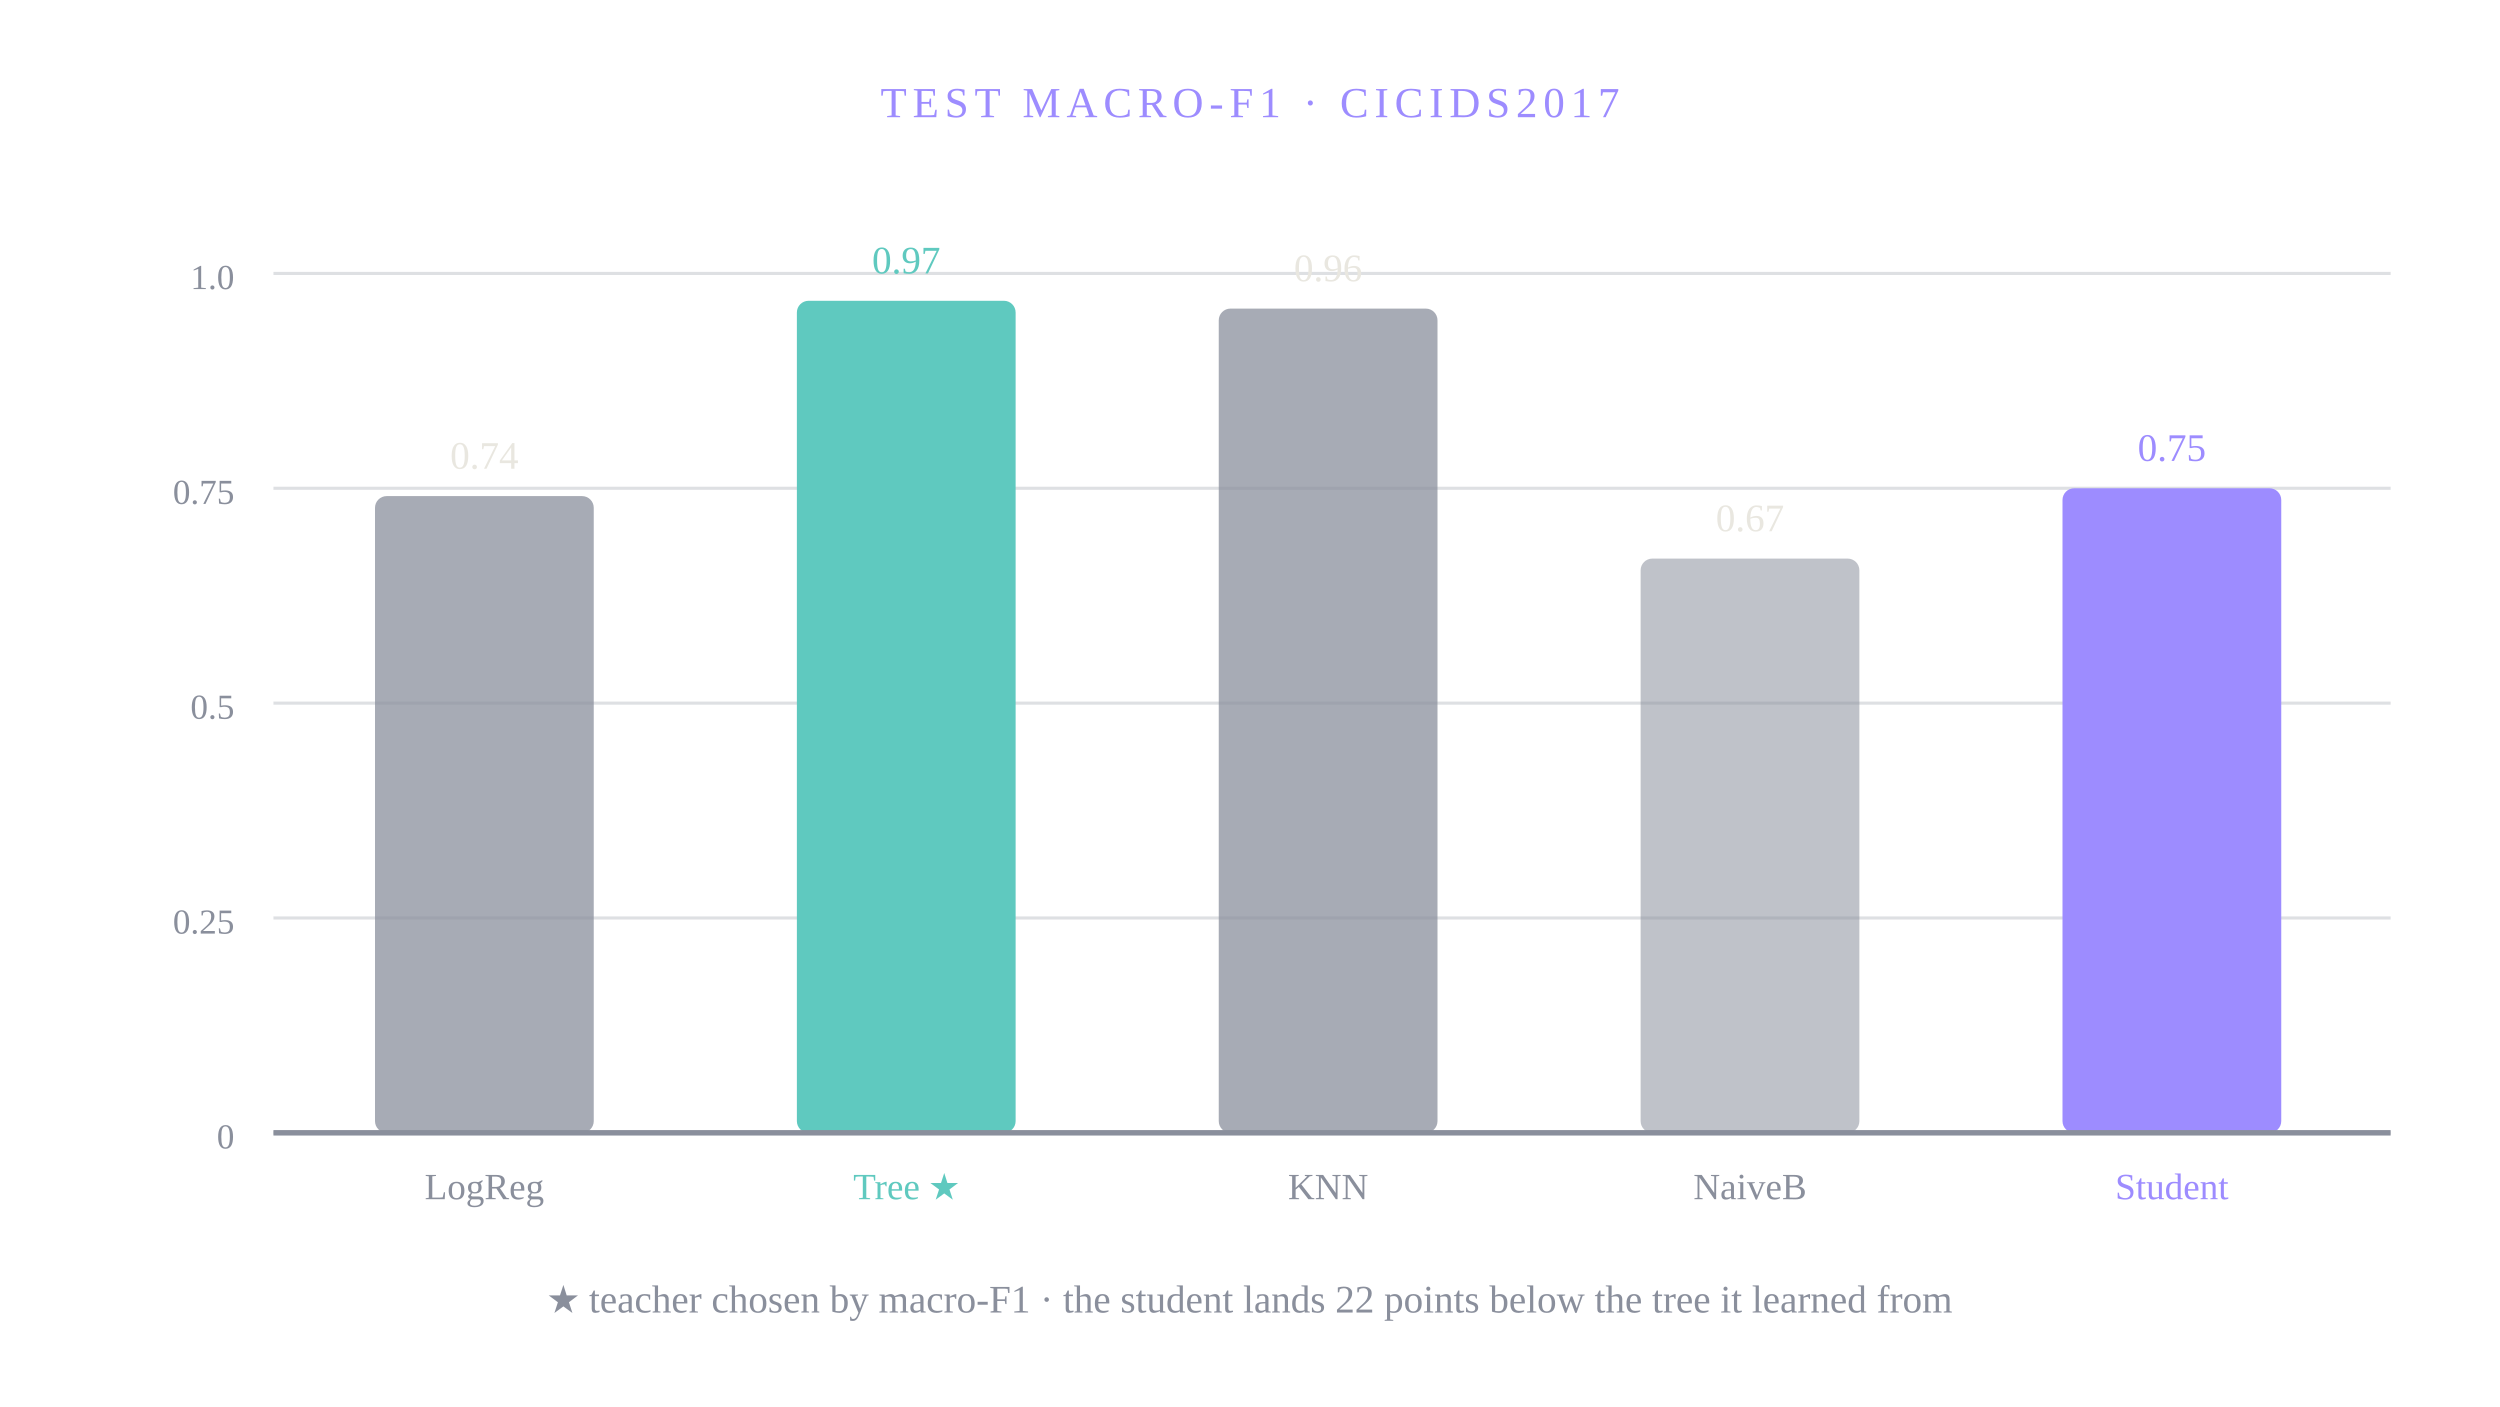
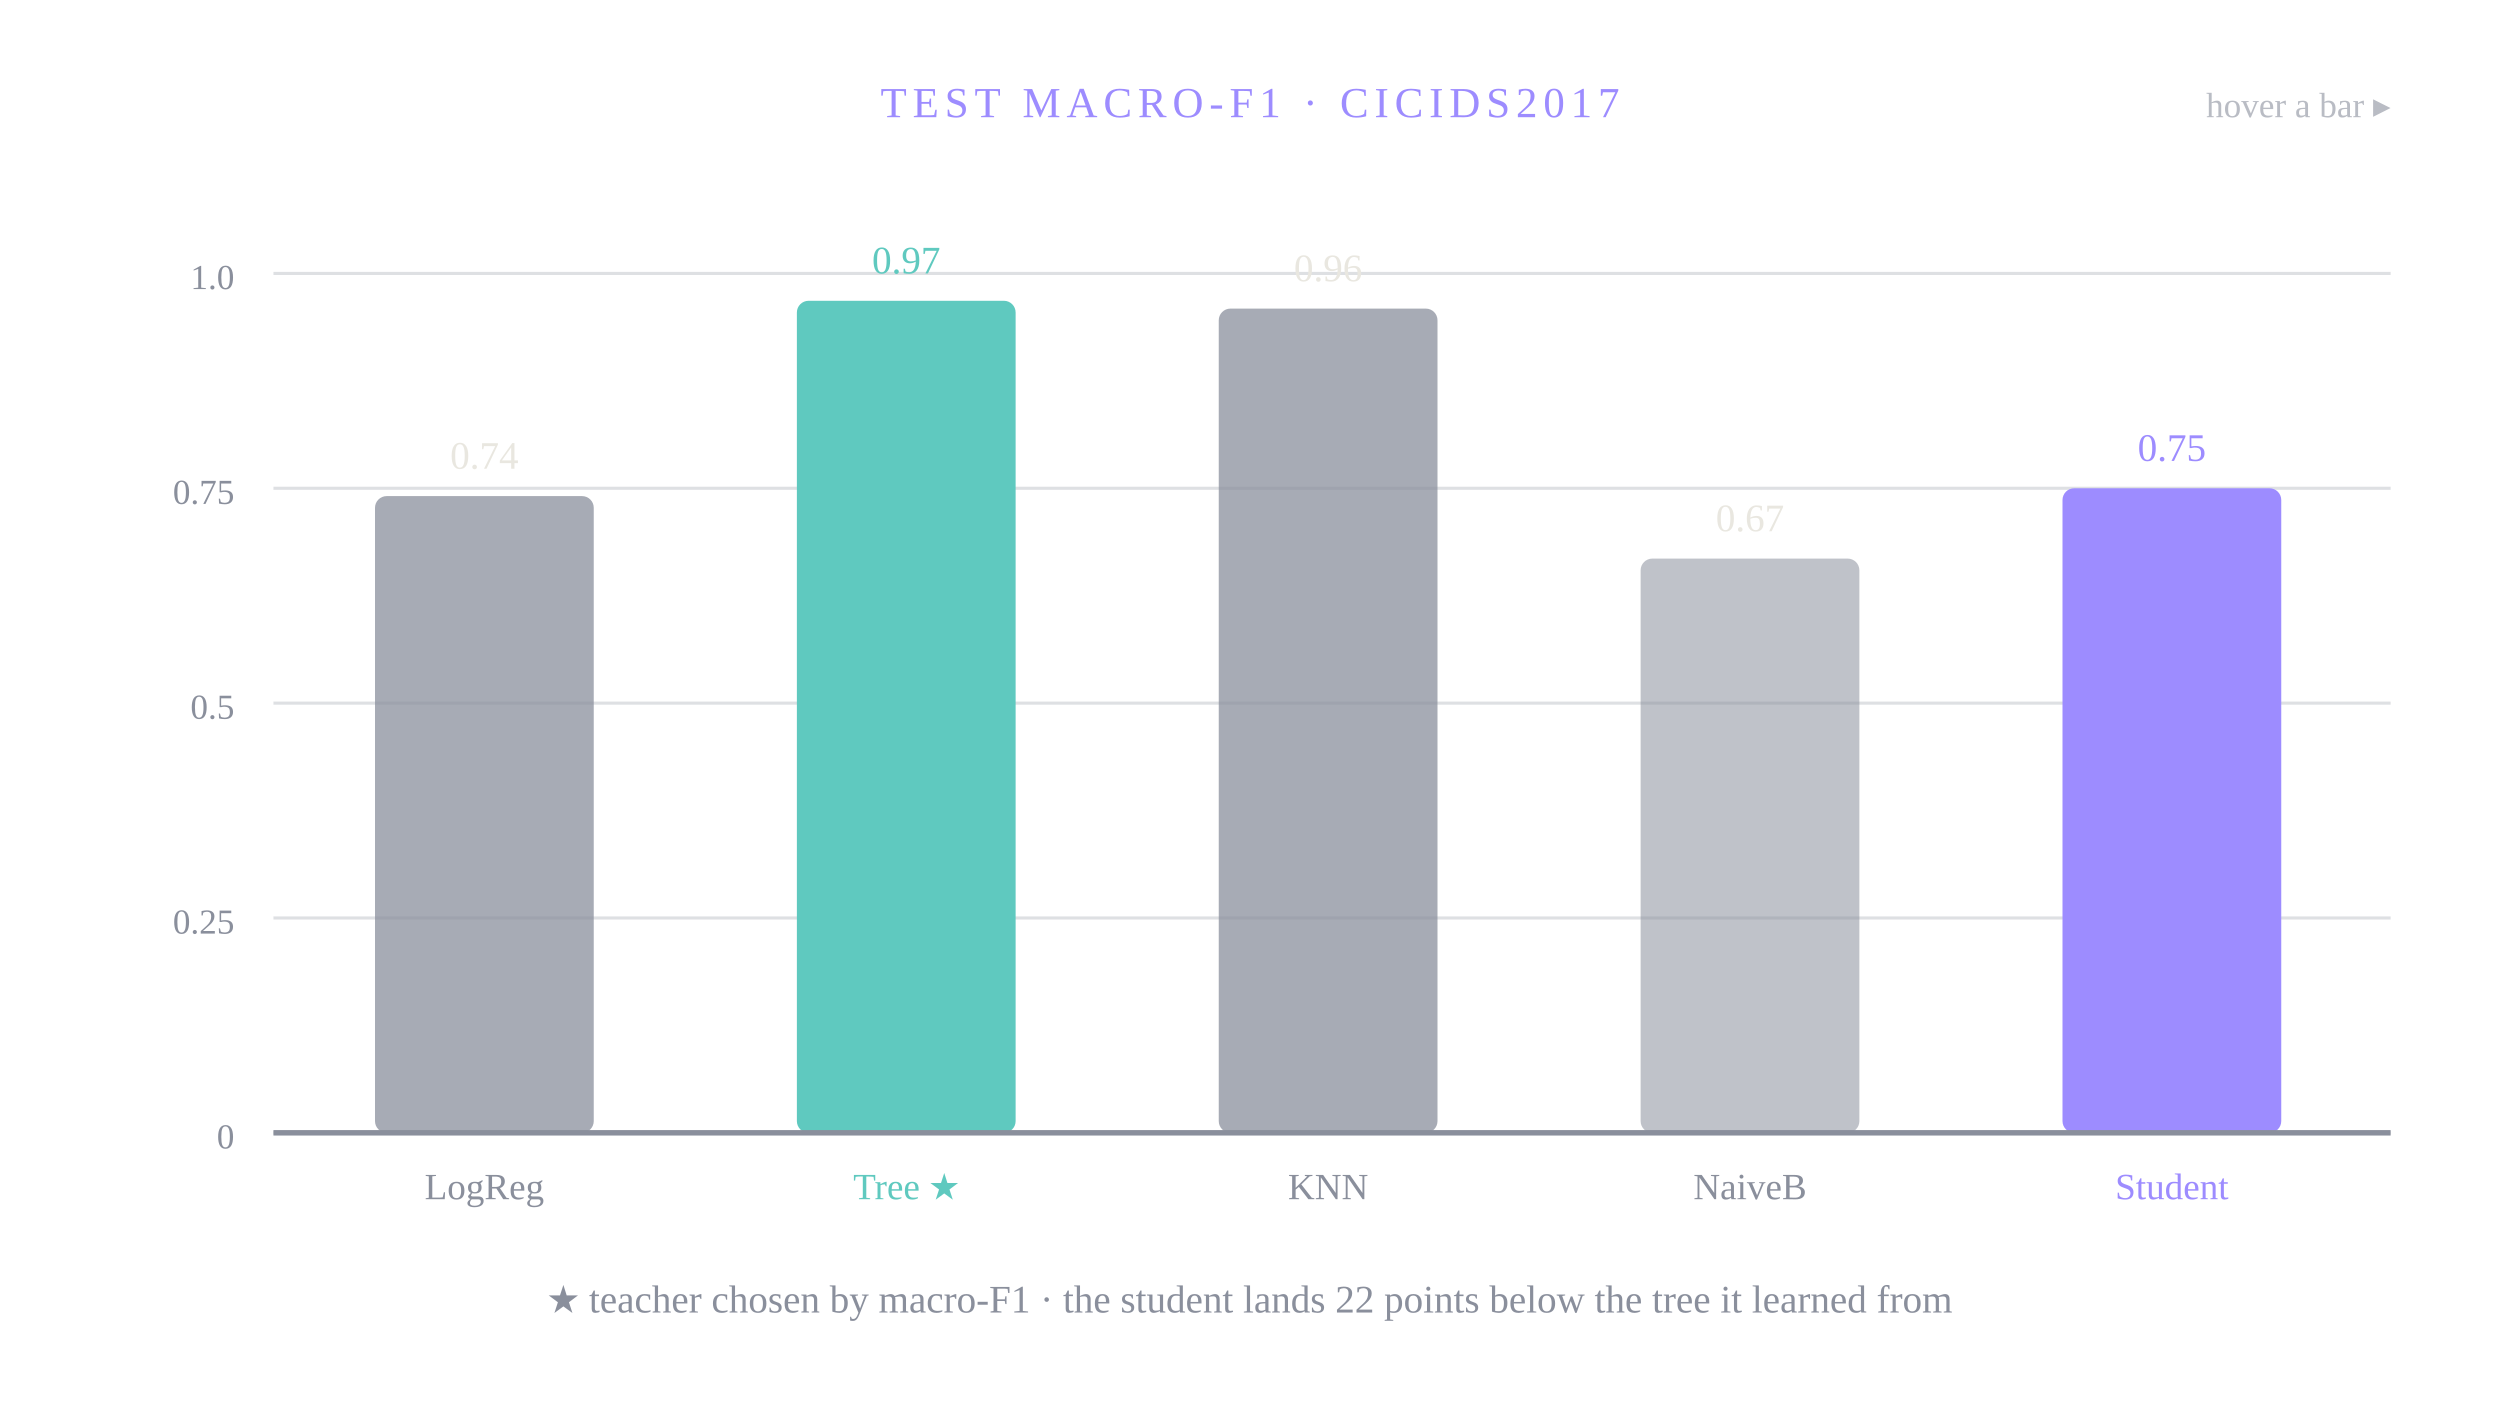
<svg xmlns="http://www.w3.org/2000/svg" viewBox="0 0 640 360" role="img" aria-labelledby="anom-r-title anom-r-desc">
  <style>
    @keyframes anom-r-grow { from { transform: scaleY(0); } to { transform: scaleY(1); } }
    @keyframes anom-r-fade { from { opacity: 0; } to { opacity: 1; } }
    .anom-r-bar { animation: anom-r-grow 1.1s ease-out both; transform-origin: bottom; transform-box: fill-box; }
    .anom-r-b2 { animation-delay: 0.15s; } .anom-r-b3 { animation-delay: 0.3s; }
    .anom-r-b4 { animation-delay: 0.45s; } .anom-r-b5 { animation-delay: 0.6s; }
    .anom-r-val { animation: anom-r-fade 0.6s ease-out both; animation-delay: 1.0s; }
+     /* interactive (zero-JS): hover or keyboard-focus a bar to isolate it */
+     .anom-r-col { cursor: pointer; transition: opacity .2s ease; }
+     .anom-r-col:focus { outline: none; }
+     .anom-r-hit { fill: transparent; }
+     svg:hover .anom-r-col:not(:hover),
+     svg:focus-within .anom-r-col:not(:focus-within) { opacity: .35; }
+     .anom-r-col:hover .anom-r-rect,
+     .anom-r-col:focus-within .anom-r-rect { stroke: var(--color-ink, #e9e7e0); stroke-width: 1.5; }
+     .anom-r-note { opacity: 0; transition: opacity .18s ease; }
+     .anom-r-col:hover .anom-r-note,
+     .anom-r-col:focus-within .anom-r-note { opacity: 1; }
+     .anom-r-hint { opacity: .6; }
+     svg:hover .anom-r-hint,
+     svg:focus-within .anom-r-hint { opacity: 0; transition: opacity .2s ease; }
    @media (prefers-reduced-motion: reduce) { * { animation: none !important; } .anom-r-bar { transform: none; } .anom-r-val { opacity: 1; } }
  </style>
  <g style="font-family: var(--font-mono, 'IBM Plex Mono', ui-monospace, monospace)" fill="var(--color-ink, #e9e7e0)" font-size="12">
    <text x="320" y="30" text-anchor="middle" font-size="11" letter-spacing="1.5" fill="var(--color-q1, #9d8cff)">TEST MACRO-F1 · CICIDS2017</text>
+     <text class="anom-r-hint" x="612" y="30" text-anchor="end" font-size="9" fill="var(--color-muted, #8a8f9c)">hover a bar ▸</text>
    <g stroke="var(--color-muted, #8a8f9c)" stroke-width="0.8" opacity="0.28">
      <line x1="70" y1="70" x2="612" y2="70" />
      <line x1="70" y1="125" x2="612" y2="125" />
      <line x1="70" y1="180" x2="612" y2="180" />
      <line x1="70" y1="235" x2="612" y2="235" />
      <line x1="70" y1="290" x2="612" y2="290" />
    </g>
    <g fill="var(--color-muted, #8a8f9c)" font-size="9" text-anchor="end">
      <text x="60" y="74">1.0</text>
      <text x="60" y="129">0.75</text>
      <text x="60" y="184">0.5</text>
      <text x="60" y="239">0.25</text>
      <text x="60" y="294">0</text>
    </g>
-     <rect class="anom-r-bar" x="96" y="127" width="56" height="163" rx="3" fill="var(--color-muted, #8a8f9c)" opacity="0.75" />
-     <text class="anom-r-val" x="124" y="120" text-anchor="middle" font-size="10">0.74</text>
-     <rect class="anom-r-bar anom-r-b2" x="204" y="77" width="56" height="213" rx="3" fill="var(--color-q0, #5fc9bf)" />
-     <text class="anom-r-val" x="232" y="70" text-anchor="middle" font-size="10" fill="var(--color-q0, #5fc9bf)">0.97</text>
-     <rect class="anom-r-bar anom-r-b3" x="312" y="79" width="56" height="211" rx="3" fill="var(--color-muted, #8a8f9c)" opacity="0.75" />
-     <text class="anom-r-val" x="340" y="72" text-anchor="middle" font-size="10">0.96</text>
-     <rect class="anom-r-bar anom-r-b4" x="420" y="143" width="56" height="147" rx="3" fill="var(--color-muted, #8a8f9c)" opacity="0.55" />
-     <text class="anom-r-val" x="448" y="136" text-anchor="middle" font-size="10">0.67</text>
-     <rect class="anom-r-bar anom-r-b5" x="528" y="125" width="56" height="165" rx="3" fill="var(--color-q1, #9d8cff)" />
-     <text class="anom-r-val" x="556" y="118" text-anchor="middle" font-size="10" fill="var(--color-q1, #9d8cff)">0.75</text>
+     <g class="anom-r-col" tabindex="0" role="group" aria-label="Logistic Regression, test macro-F1 0.74">
+       <rect class="anom-r-hit" x="96" y="70" width="56" height="220" />
+       <rect class="anom-r-bar anom-r-rect" x="96" y="127" width="56" height="163" rx="3" fill="var(--color-muted, #8a8f9c)" opacity="0.75" />
+       <text class="anom-r-val" x="124" y="120" text-anchor="middle" font-size="10">0.74</text>
+       <text class="anom-r-note" x="124" y="322" text-anchor="middle" font-size="8.5" fill="var(--color-muted, #8a8f9c)">macro-F1 0.74</text>
+     </g>
+     <g class="anom-r-col" tabindex="0" role="group" aria-label="Decision Tree teacher, test macro-F1 0.97, best model">
+       <rect class="anom-r-hit" x="204" y="70" width="56" height="220" />
+       <rect class="anom-r-bar anom-r-b2 anom-r-rect" x="204" y="77" width="56" height="213" rx="3" fill="var(--color-q0, #5fc9bf)" />
+       <text class="anom-r-val" x="232" y="70" text-anchor="middle" font-size="10" fill="var(--color-q0, #5fc9bf)">0.97</text>
+       <text class="anom-r-note" x="232" y="322" text-anchor="middle" font-size="8.5" fill="var(--color-q0, #5fc9bf)">macro-F1 0.97</text>
+     </g>
+     <g class="anom-r-col" tabindex="0" role="group" aria-label="K-nearest neighbours, test macro-F1 0.96">
+       <rect class="anom-r-hit" x="312" y="70" width="56" height="220" />
+       <rect class="anom-r-bar anom-r-b3 anom-r-rect" x="312" y="79" width="56" height="211" rx="3" fill="var(--color-muted, #8a8f9c)" opacity="0.75" />
+       <text class="anom-r-val" x="340" y="72" text-anchor="middle" font-size="10">0.96</text>
+       <text class="anom-r-note" x="340" y="322" text-anchor="middle" font-size="8.5" fill="var(--color-muted, #8a8f9c)">macro-F1 0.96</text>
+     </g>
+     <g class="anom-r-col" tabindex="0" role="group" aria-label="Naive Bayes, test macro-F1 0.67, weakest model">
+       <rect class="anom-r-hit" x="420" y="70" width="56" height="220" />
+       <rect class="anom-r-bar anom-r-b4 anom-r-rect" x="420" y="143" width="56" height="147" rx="3" fill="var(--color-muted, #8a8f9c)" opacity="0.55" />
+       <text class="anom-r-val" x="448" y="136" text-anchor="middle" font-size="10">0.67</text>
+       <text class="anom-r-note" x="448" y="322" text-anchor="middle" font-size="8.5" fill="var(--color-muted, #8a8f9c)">macro-F1 0.67</text>
+     </g>
+     <g class="anom-r-col" tabindex="0" role="group" aria-label="Neural-net student, test macro-F1 0.75">
+       <rect class="anom-r-hit" x="528" y="70" width="56" height="220" />
+       <rect class="anom-r-bar anom-r-b5 anom-r-rect" x="528" y="125" width="56" height="165" rx="3" fill="var(--color-q1, #9d8cff)" />
+       <text class="anom-r-val" x="556" y="118" text-anchor="middle" font-size="10" fill="var(--color-q1, #9d8cff)">0.75</text>
+       <text class="anom-r-note" x="556" y="322" text-anchor="middle" font-size="8.5" fill="var(--color-q1, #9d8cff)">macro-F1 0.75</text>
+     </g>
    <line x1="70" y1="290" x2="612" y2="290" stroke="var(--color-muted, #8a8f9c)" stroke-width="1.4" />
    <g text-anchor="middle" font-size="9.5">
      <text x="124" y="307" fill="var(--color-muted, #8a8f9c)">LogReg</text>
      <text x="232" y="307" fill="var(--color-q0, #5fc9bf)">Tree ★</text>
      <text x="340" y="307" fill="var(--color-muted, #8a8f9c)">KNN</text>
      <text x="448" y="307" fill="var(--color-muted, #8a8f9c)">NaiveB</text>
      <text x="556" y="307" fill="var(--color-q1, #9d8cff)">Student</text>
    </g>
    <text x="320" y="336" text-anchor="middle" font-size="10" fill="var(--color-muted, #8a8f9c)">★ teacher chosen by macro-F1 · the student lands 22 points below the tree it learned from</text>
  </g>
</svg>
